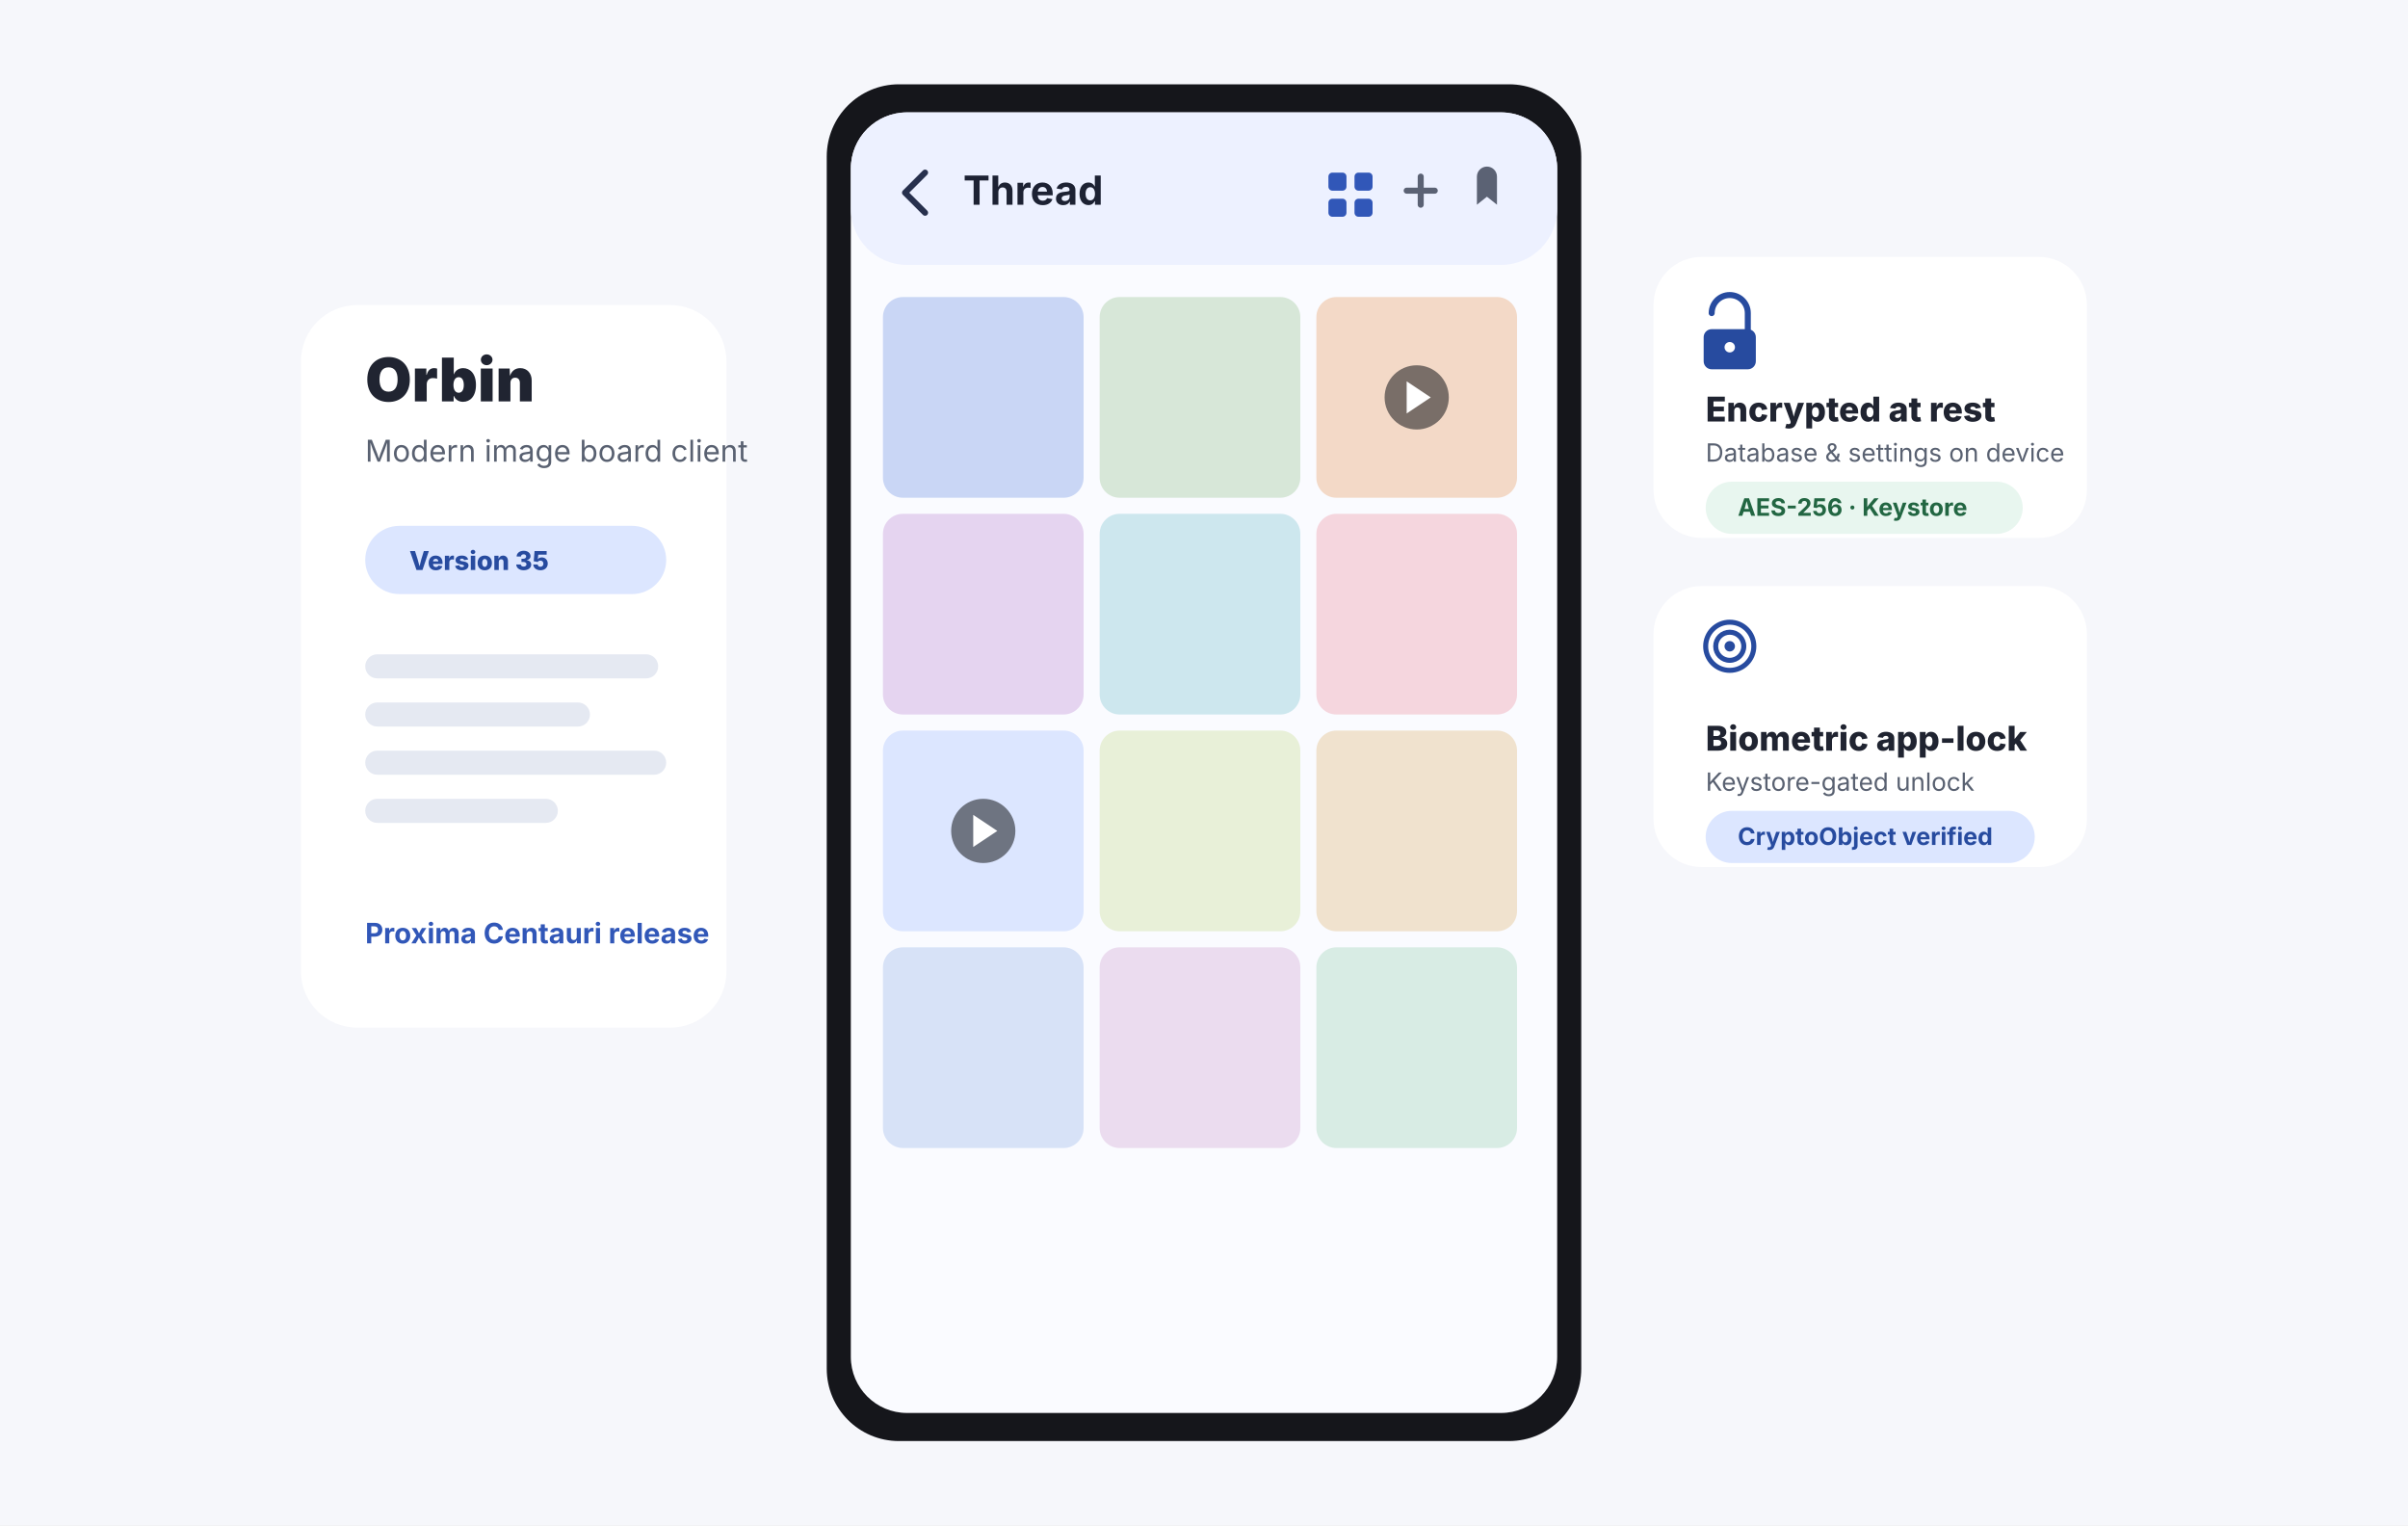
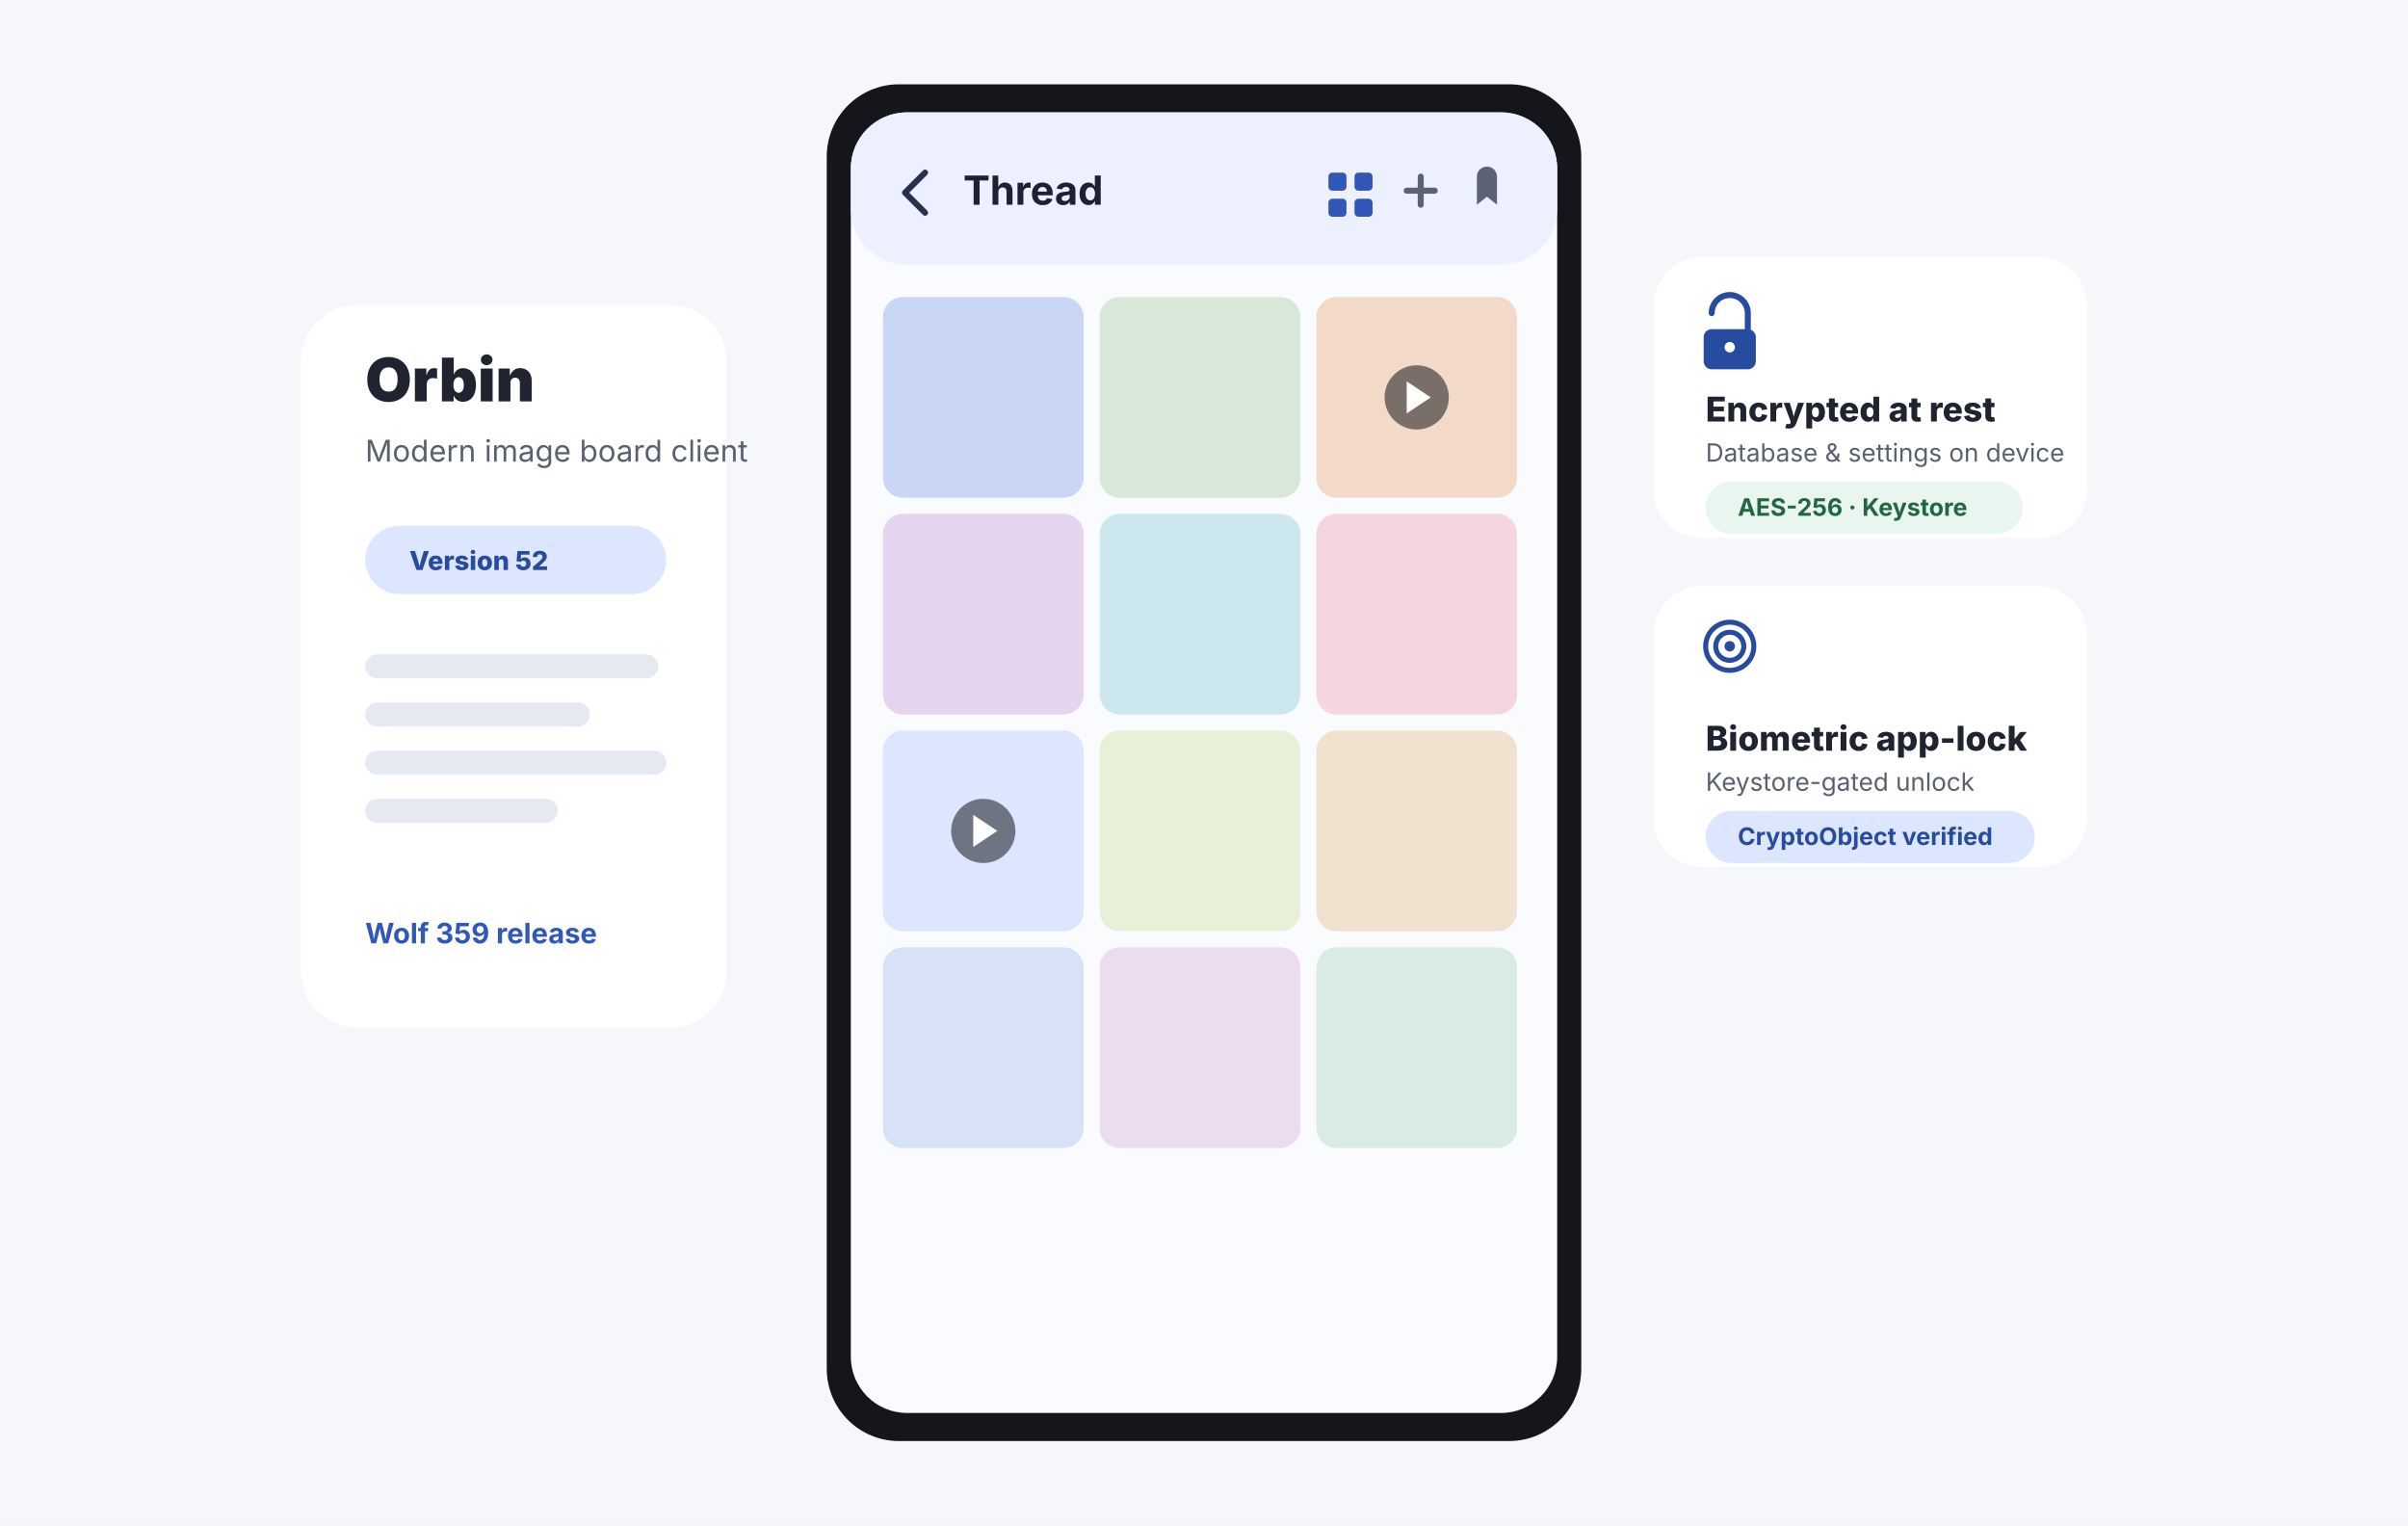
<svg xmlns="http://www.w3.org/2000/svg" width="1200" height="760" viewBox="0 0 1200 760" fill="none" role="img" aria-labelledby="title desc">
  <rect width="1200" height="760" fill="#F6F7FB" />
  <rect x="150" y="152" width="212" height="360" rx="28" fill="#FFFFFF" />
  <text x="182" y="200" font-family="Inter, Arial, sans-serif" font-size="30" font-weight="900" fill="#202431">Orbin</text>
  <text x="182" y="230" font-family="Inter, Arial, sans-serif" font-size="15" fill="#596171">Modern image board client</text>
  <rect x="182" y="262" width="150" height="34" rx="17" fill="#DCE6FF" />
-   <text x="204" y="284" font-family="Inter, Arial, sans-serif" font-size="13" font-weight="800" fill="#274B9F">Version 35</text>
+   <text x="204" y="284" font-family="Inter, Arial, sans-serif" font-size="13" font-weight="800" fill="#274B9F">Version 52</text>
  <rect x="182" y="326" width="146" height="12" rx="6" fill="#E5E9F2" />
  <rect x="182" y="350" width="112" height="12" rx="6" fill="#E5E9F2" />
  <rect x="182" y="374" width="150" height="12" rx="6" fill="#E5E9F2" />
  <rect x="182" y="398" width="96" height="12" rx="6" fill="#E5E9F2" />
-   <text x="182" y="470" font-family="Inter, Arial, sans-serif" font-size="14" font-weight="700" fill="#3157B8">Proxima Centauri release</text>
+   <text x="182" y="470" font-family="Inter, Arial, sans-serif" font-size="14" font-weight="700" fill="#3157B8">Wolf 359 release</text>
  <rect x="412" y="42" width="376" height="676" rx="36" fill="#15161B" />
  <rect x="424" y="56" width="352" height="648" rx="28" fill="#FAFBFF" />
  <rect x="424" y="56" width="352" height="76" rx="28" fill="#EDF1FF" />
  <path d="M461 86L451 96L461 106" stroke="#27304D" stroke-width="3" stroke-linecap="round" stroke-linejoin="round" />
  <text x="480" y="102" font-family="Inter, Arial, sans-serif" font-size="20" font-weight="700" fill="#1D2233">Thread</text>
  <rect x="662" y="86" width="9" height="9" rx="2" fill="#3157B8" />
  <rect x="675" y="86" width="9" height="9" rx="2" fill="#3157B8" />
  <rect x="662" y="99" width="9" height="9" rx="2" fill="#3157B8" />
  <rect x="675" y="99" width="9" height="9" rx="2" fill="#3157B8" />
  <path d="M708 88v14M701 95h14" stroke="#5B6274" stroke-width="3" stroke-linecap="round" />
  <path d="M736 88a5 5 0 0 1 10 0v14l-5-4-5 4z" fill="#5B6274" />
  <rect x="440" y="148" width="100" height="100" rx="10" fill="#C9D6F5" />
  <rect x="548" y="148" width="100" height="100" rx="10" fill="#D7E7D8" />
  <rect x="656" y="148" width="100" height="100" rx="10" fill="#F3D9C7" />
  <circle cx="706" cy="198" r="16" fill="#15161B" fill-opacity="0.55" />
  <path d="M701 190l12 8-12 8z" fill="#FFFFFF" />
  <rect x="440" y="256" width="100" height="100" rx="10" fill="#E5D4F0" />
  <rect x="548" y="256" width="100" height="100" rx="10" fill="#CDE7EE" />
  <rect x="656" y="256" width="100" height="100" rx="10" fill="#F5D6DE" />
  <rect x="440" y="364" width="100" height="100" rx="10" fill="#DCE6FF" />
  <circle cx="490" cy="414" r="16" fill="#15161B" fill-opacity="0.55" />
  <path d="M485 406l12 8-12 8z" fill="#FFFFFF" />
  <rect x="548" y="364" width="100" height="100" rx="10" fill="#E8F0D8" />
  <rect x="656" y="364" width="100" height="100" rx="10" fill="#F0E2CE" />
  <rect x="440" y="472" width="100" height="100" rx="10" fill="#D7E2F7" />
  <rect x="548" y="472" width="100" height="100" rx="10" fill="#EBDCEF" />
  <rect x="656" y="472" width="100" height="100" rx="10" fill="#D8ECE4" />
  <rect x="824" y="128" width="216" height="140" rx="24" fill="#FFFFFF" />
  <path d="M853 156a9 9 0 0 1 18 0v8" stroke="#274B9F" stroke-width="3" fill="none" stroke-linecap="round" />
  <rect x="849" y="164" width="26" height="20" rx="4" fill="#274B9F" />
  <circle cx="862" cy="173" r="2.6" fill="#FFFFFF" />
  <text x="850" y="210" font-family="Inter, Arial, sans-serif" font-size="17" font-weight="800" fill="#202431">Encrypted at rest</text>
  <text x="850" y="230" font-family="Inter, Arial, sans-serif" font-size="12.5" fill="#596171">Database &amp; settings on device</text>
  <rect x="850" y="240" width="158" height="26" rx="13" fill="#E8F6EF" />
  <text x="866" y="257" font-family="Inter, Arial, sans-serif" font-size="12" font-weight="700" fill="#226642">AES-256 · Keystore</text>
  <rect x="824" y="292" width="216" height="140" rx="24" fill="#FFFFFF" />
  <circle cx="862" cy="322" r="12" fill="none" stroke="#274B9F" stroke-width="2.5" />
  <circle cx="862" cy="322" r="7" fill="none" stroke="#274B9F" stroke-width="2.5" />
  <circle cx="862" cy="322" r="2.6" fill="#274B9F" />
  <text x="850" y="374" font-family="Inter, Arial, sans-serif" font-size="17" font-weight="800" fill="#202431">Biometric app-lock</text>
  <text x="850" y="394" font-family="Inter, Arial, sans-serif" font-size="12.5" fill="#596171">Keystore-gated unlock</text>
  <rect x="850" y="404" width="164" height="26" rx="13" fill="#DCE6FF" />
  <text x="866" y="421" font-family="Inter, Arial, sans-serif" font-size="12" font-weight="700" fill="#274B9F">CryptoObject verified</text>
</svg>
